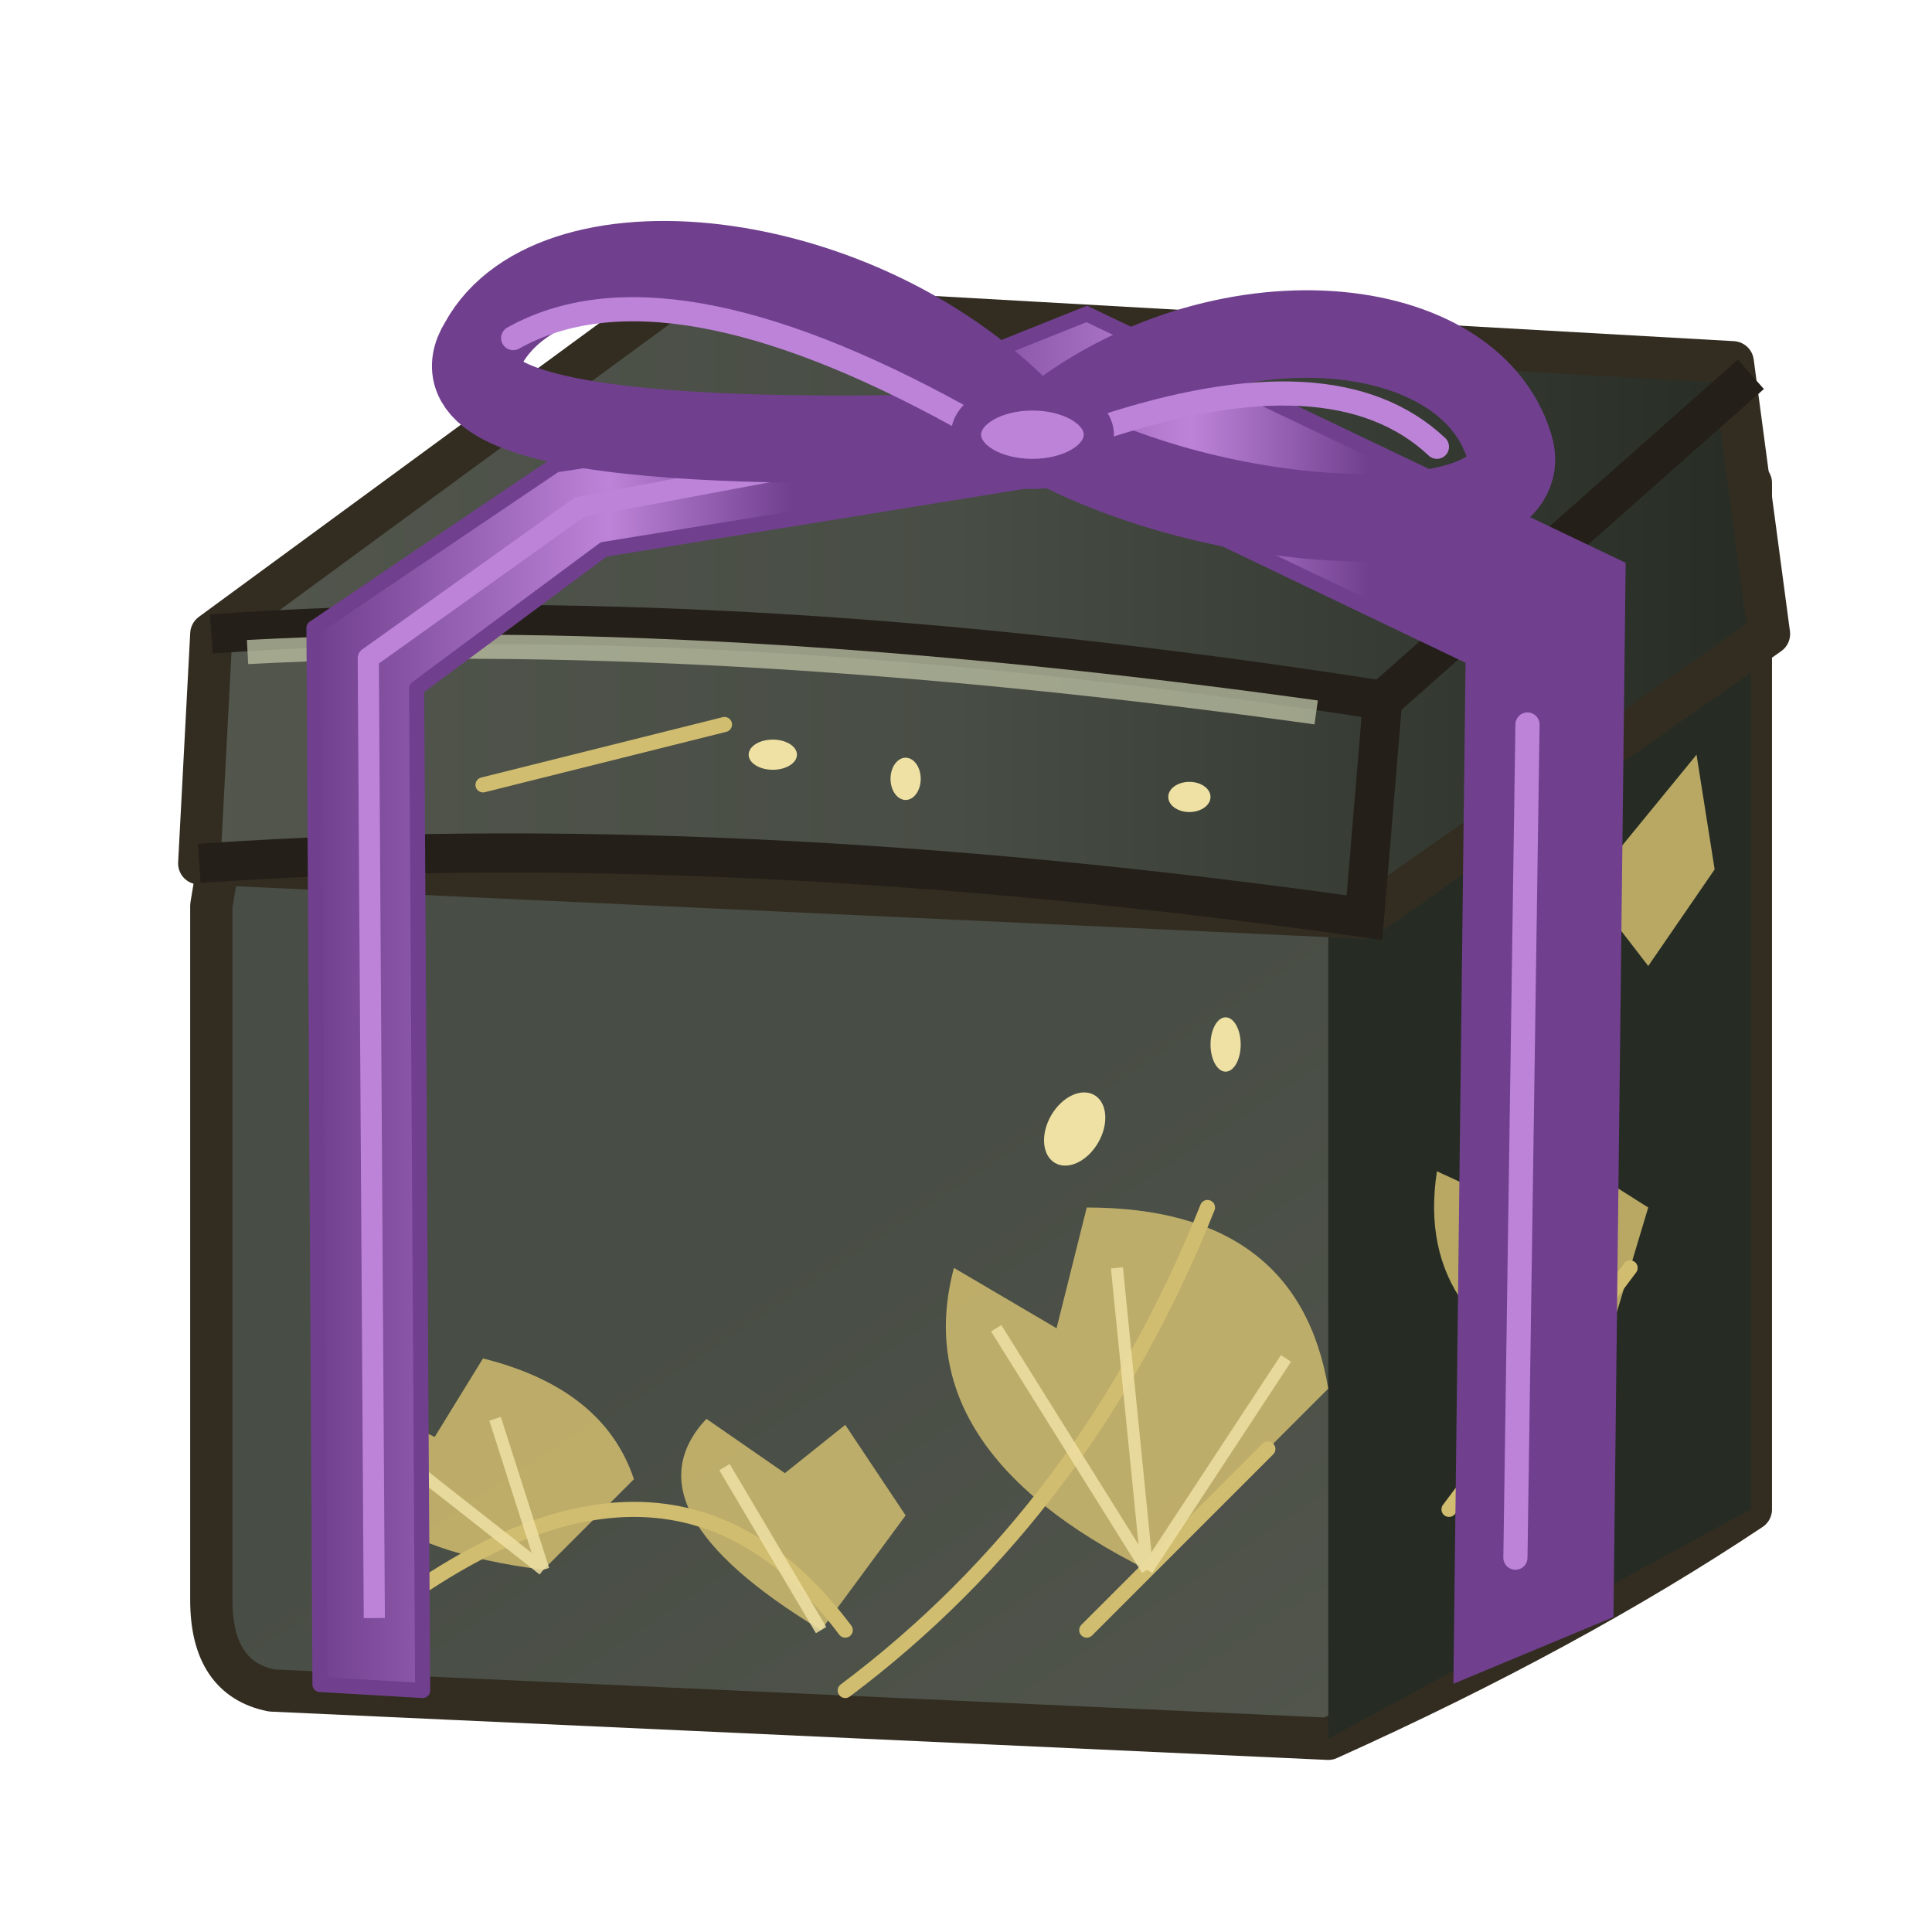
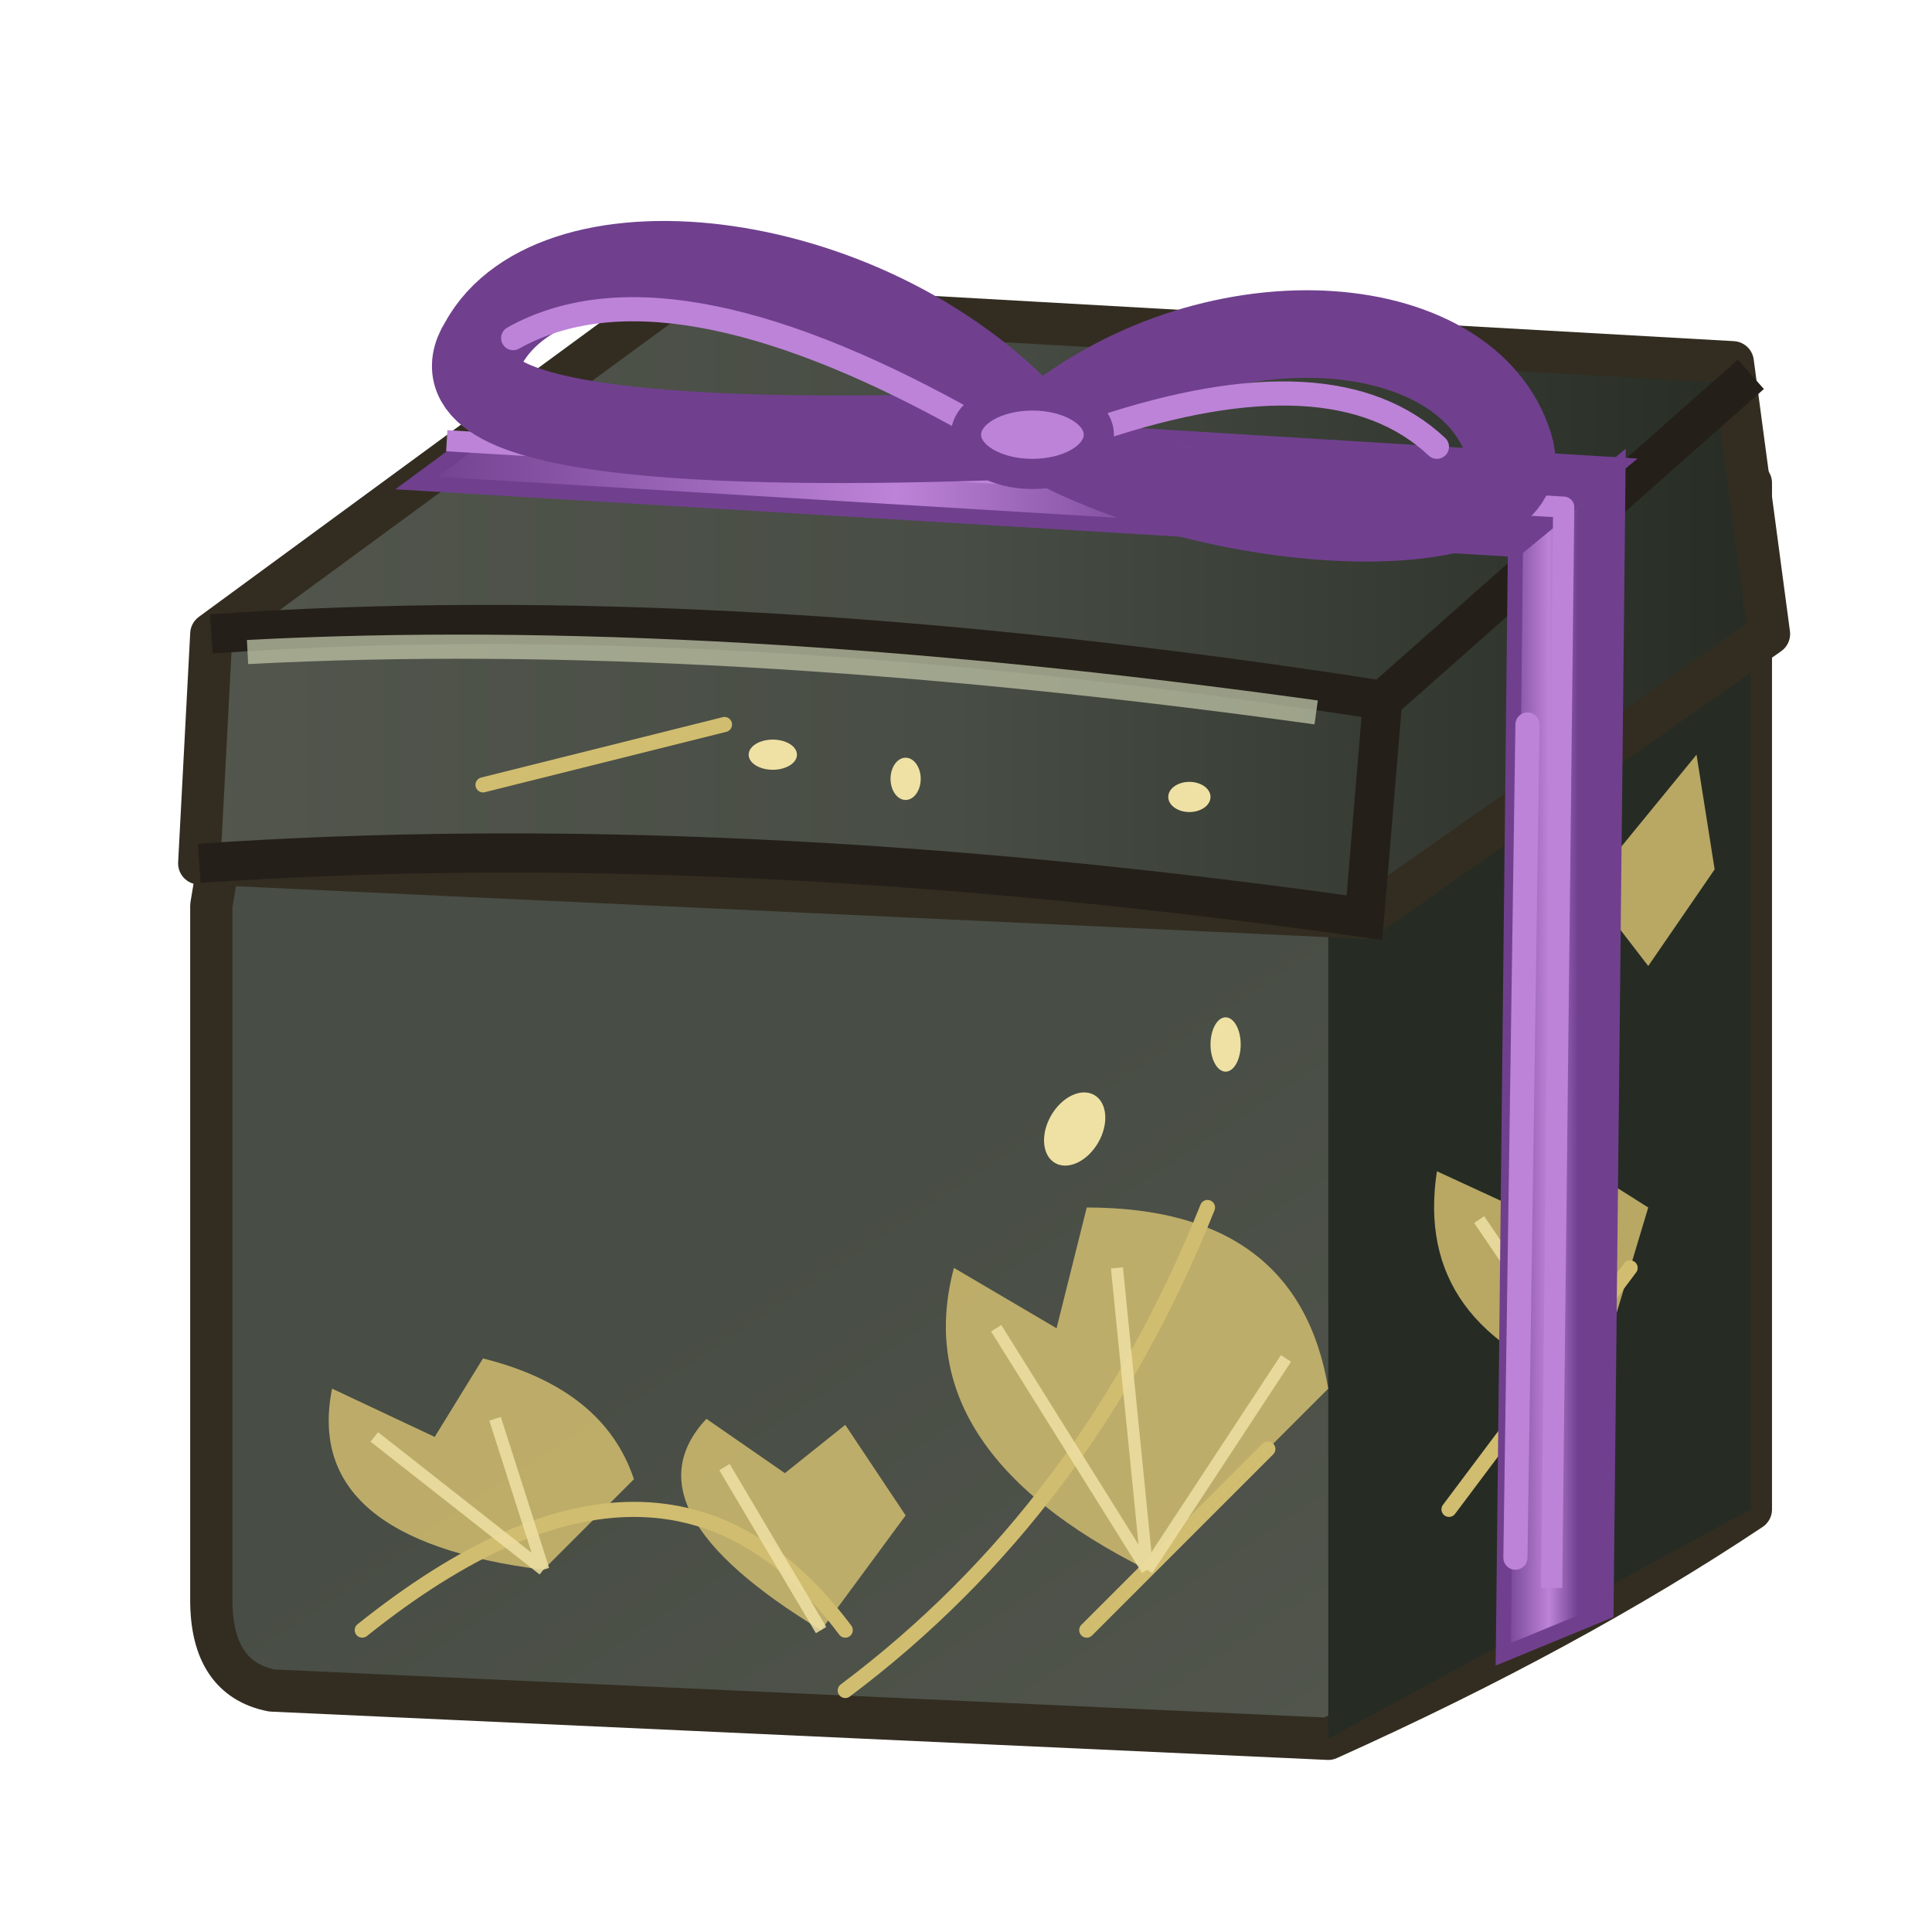
<svg xmlns="http://www.w3.org/2000/svg" viewBox="0 0 32 32">
  <defs>
    <linearGradient id="face" x1="0" y1="0" x2=".8" y2="1">
      <stop stop-color="#484d45" />
      <stop offset=".55" stop-color="#484d45" />
      <stop offset="1" stop-color="#52564d" />
    </linearGradient>
    <linearGradient id="lid">
      <stop stop-color="#52564d" />
      <stop offset=".48" stop-color="#484d45" />
      <stop offset="1" stop-color="#262c24" />
    </linearGradient>
    <linearGradient id="cord">
      <stop stop-color="#70408e" />
      <stop offset=".4" stop-color="#bd83d8" />
      <stop offset=".65" stop-color="#70408e" />
      <stop offset="1" stop-color="#70408e" />
    </linearGradient>
  </defs>
  <path d="M4 12L22 13 29 8V25Q26 27 22 28.8L4.5 28Q3.5 27.8 3.5 26.5V15Z" fill="url(#face)" stroke="#332d21" stroke-width=".7" stroke-linejoin="round" />
  <path d="M22 13L29 8V25L22 28.8Z" fill="#262c24" />
  <path d="M3.5 10.5L11 5 28.7 6 29.3 10.5 22.6 15.2 3.3 14.3Z" fill="url(#lid)" stroke="#332d21" stroke-width=".7" stroke-linejoin="round" />
  <path d="M3.5 10.5Q12 9.9 22.9 11.6L29 6.2M22.9 11.6L22.6 15.2Q12 13.7 3.3 14.3" fill="none" stroke="#241f19" stroke-width=".65" />
  <path d="M4.1 10.8Q11.7 10.4 21.8 11.8" fill="none" stroke="#b7bb9f" stroke-width=".4" opacity=".8" />
  <g fill="none" stroke="#d1bd70" stroke-width=".25" stroke-linecap="round">
    <path d="M6 27Q11 23 14 27M14 28Q18 25 20 20M18 27L21 24M24 25L27 21M8 13L12 12" />
  </g>
  <g fill="#d1bd70" opacity=".85">
    <path d="M19 26Q15 24 15.8 21L17.5 22 18 20Q21.5 20 22 23Z" />
    <path d="M9 26Q5 25.5 5.5 23L7.2 23.8 8 22.5Q10 23 10.5 24.5Z" />
    <path d="M13.6 27Q10.3 25 11.7 23.5L13 24.4 14 23.6 15 25.1Z" />
    <path d="M26.4 23Q23.4 22 23.8 19.4L25.1 20 25.4 18.8 27.3 20Z" />
    <path d="M26.3 14.7L28.1 12.5 28.4 14.4 27.3 16Z" />
  </g>
  <g fill="none" stroke="#eee1a3" stroke-width=".2" opacity=".85">
    <path d="M19 26L16.5 22M19 26L18.5 21M19 26L21.3 22.5M9 26L6.2 23.8M9 26L8.2 23.5M13.6 27L12 24.3M26.4 23L24.5 20.2M26.4 23L26 20" />
  </g>
  <g fill="#eee1a3">
    <ellipse cx="17.8" cy="18.7" rx=".45" ry=".65" transform="rotate(30 17.8 18.7)" />
    <ellipse cx="20.3" cy="17.3" rx=".25" ry=".45" />
    <ellipse cx="12.8" cy="12.5" rx=".4" ry=".25" />
    <ellipse cx="15" cy="12.9" rx=".25" ry=".35" />
    <ellipse cx="19.7" cy="13.2" rx=".35" ry=".25" />
  </g>
-   <g>
-     <path d="M17.1 6.5L9.2 7.7 5.2 10.4 5.3 27.9 7 28 6.9 11.4 10 9.1 17.4 7.9Z" fill="url(#cord)" stroke="#70408e" stroke-width=".25" stroke-linejoin="round" />
-     <path d="M16 7.2L9.6 8.4 6.1 10.9 6.2 26.8" fill="none" stroke="#bd83d8" stroke-width=".35" stroke-linejoin="round" />
+   <g id="single-x-wrap">
+     <path d="M8.8 6.6L26.8 7.7 25.1 9.1 6.9 8Z" fill="url(#cord)" stroke="#70408e" stroke-width=".25" />
+     <path d="M25.1 9.1L26.8 7.7 26.6 26.7 24.9 27.4Z" fill="url(#cord)" stroke="#70408e" stroke-width=".25" />
+     <path d="M7.4 7.3L25.9 8.4 25.7 26.3" fill="none" stroke="#bd83d8" stroke-width=".35" stroke-linejoin="round" />
  </g>
-   <path d="M15 6.4L24.4 10.9 24.2 27.7 26.6 26.7 26.8 9.4 18 5.2Z" fill="url(#cord)" stroke="#70408e" stroke-width=".25" />
  <path d="M17.2 7.2C14.5 4.1 9.2 3.5 8 5.7 7 7.3 12.4 7.4 17.2 7.2C20 4.8 24.3 5.1 25 7.4 25.5 9 20.4 9 17.2 7.2Z" fill="none" stroke="#70408e" stroke-width="1.45" stroke-linecap="round" stroke-linejoin="round" />
  <path d="M8.5 5.6Q11 4.2 15.9 6.9M18.2 7.1Q22.1 5.8 23.8 7.4M25.3 12L25.1 25.8" fill="none" stroke="#bd83d8" stroke-width=".4" stroke-linecap="round" />
  <ellipse cx="17.1" cy="7.2" rx="1.1" ry=".65" fill="#bd83d8" stroke="#70408e" stroke-width=".5" />
</svg>
